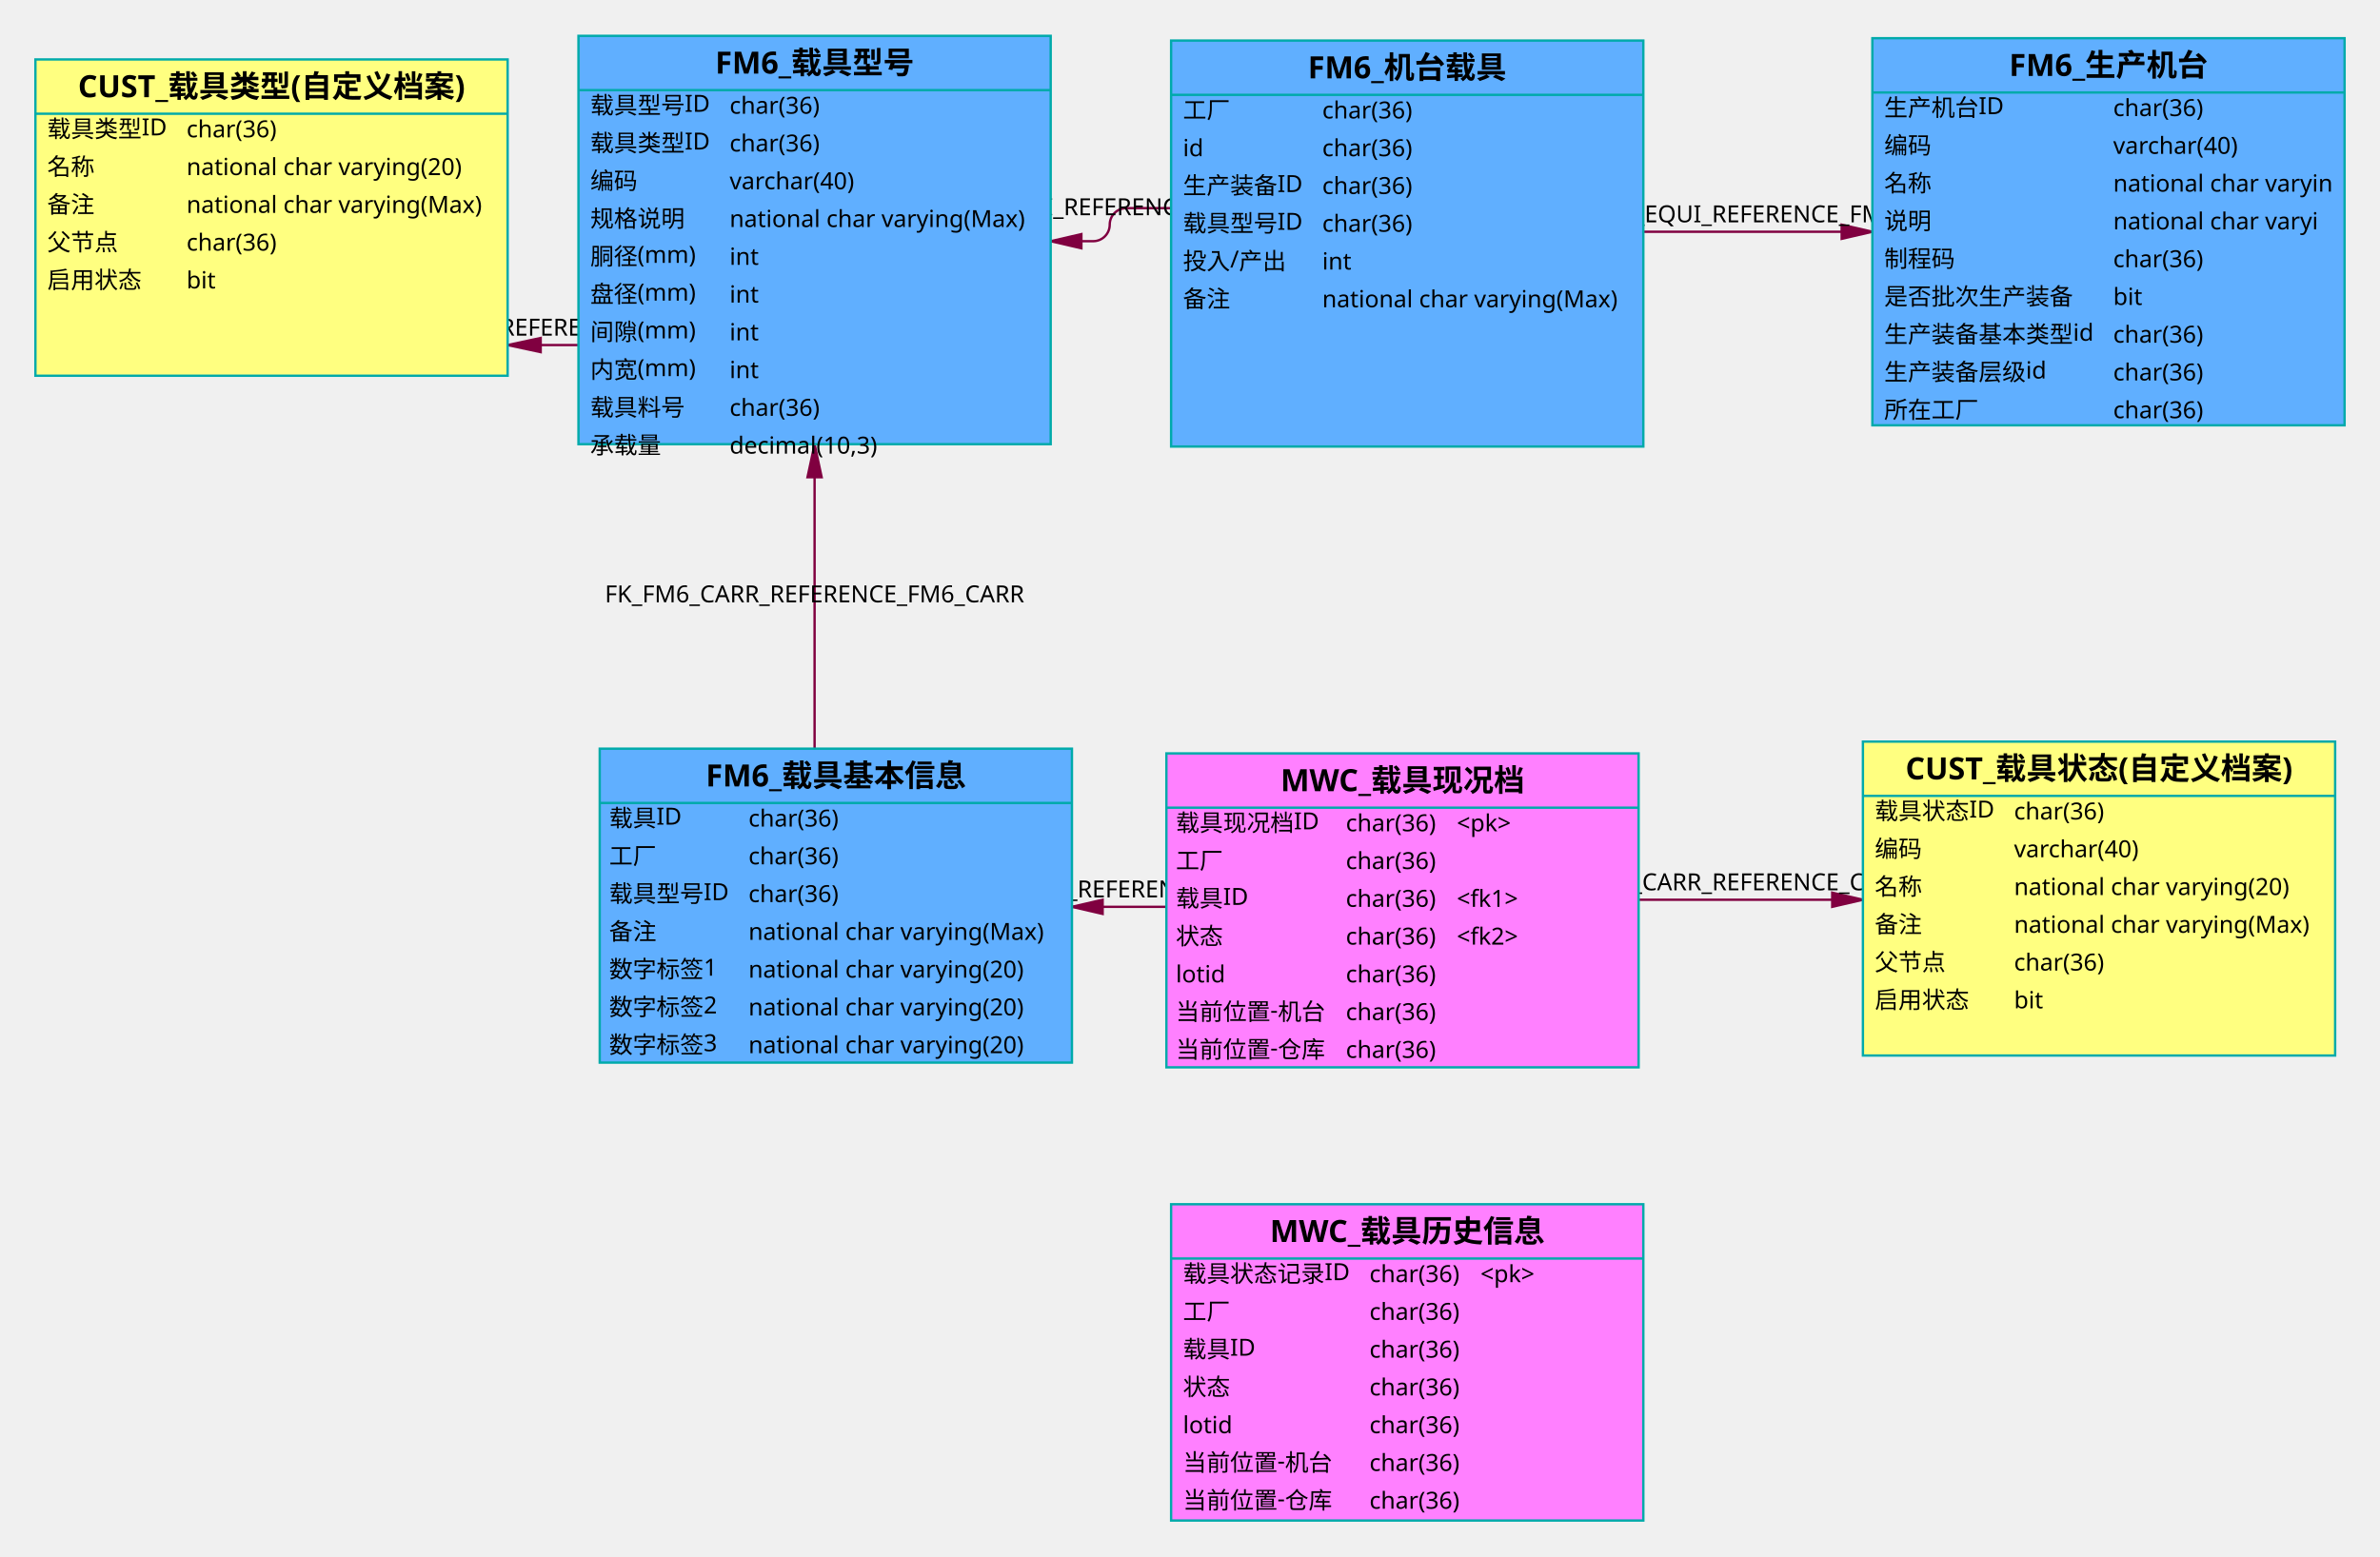
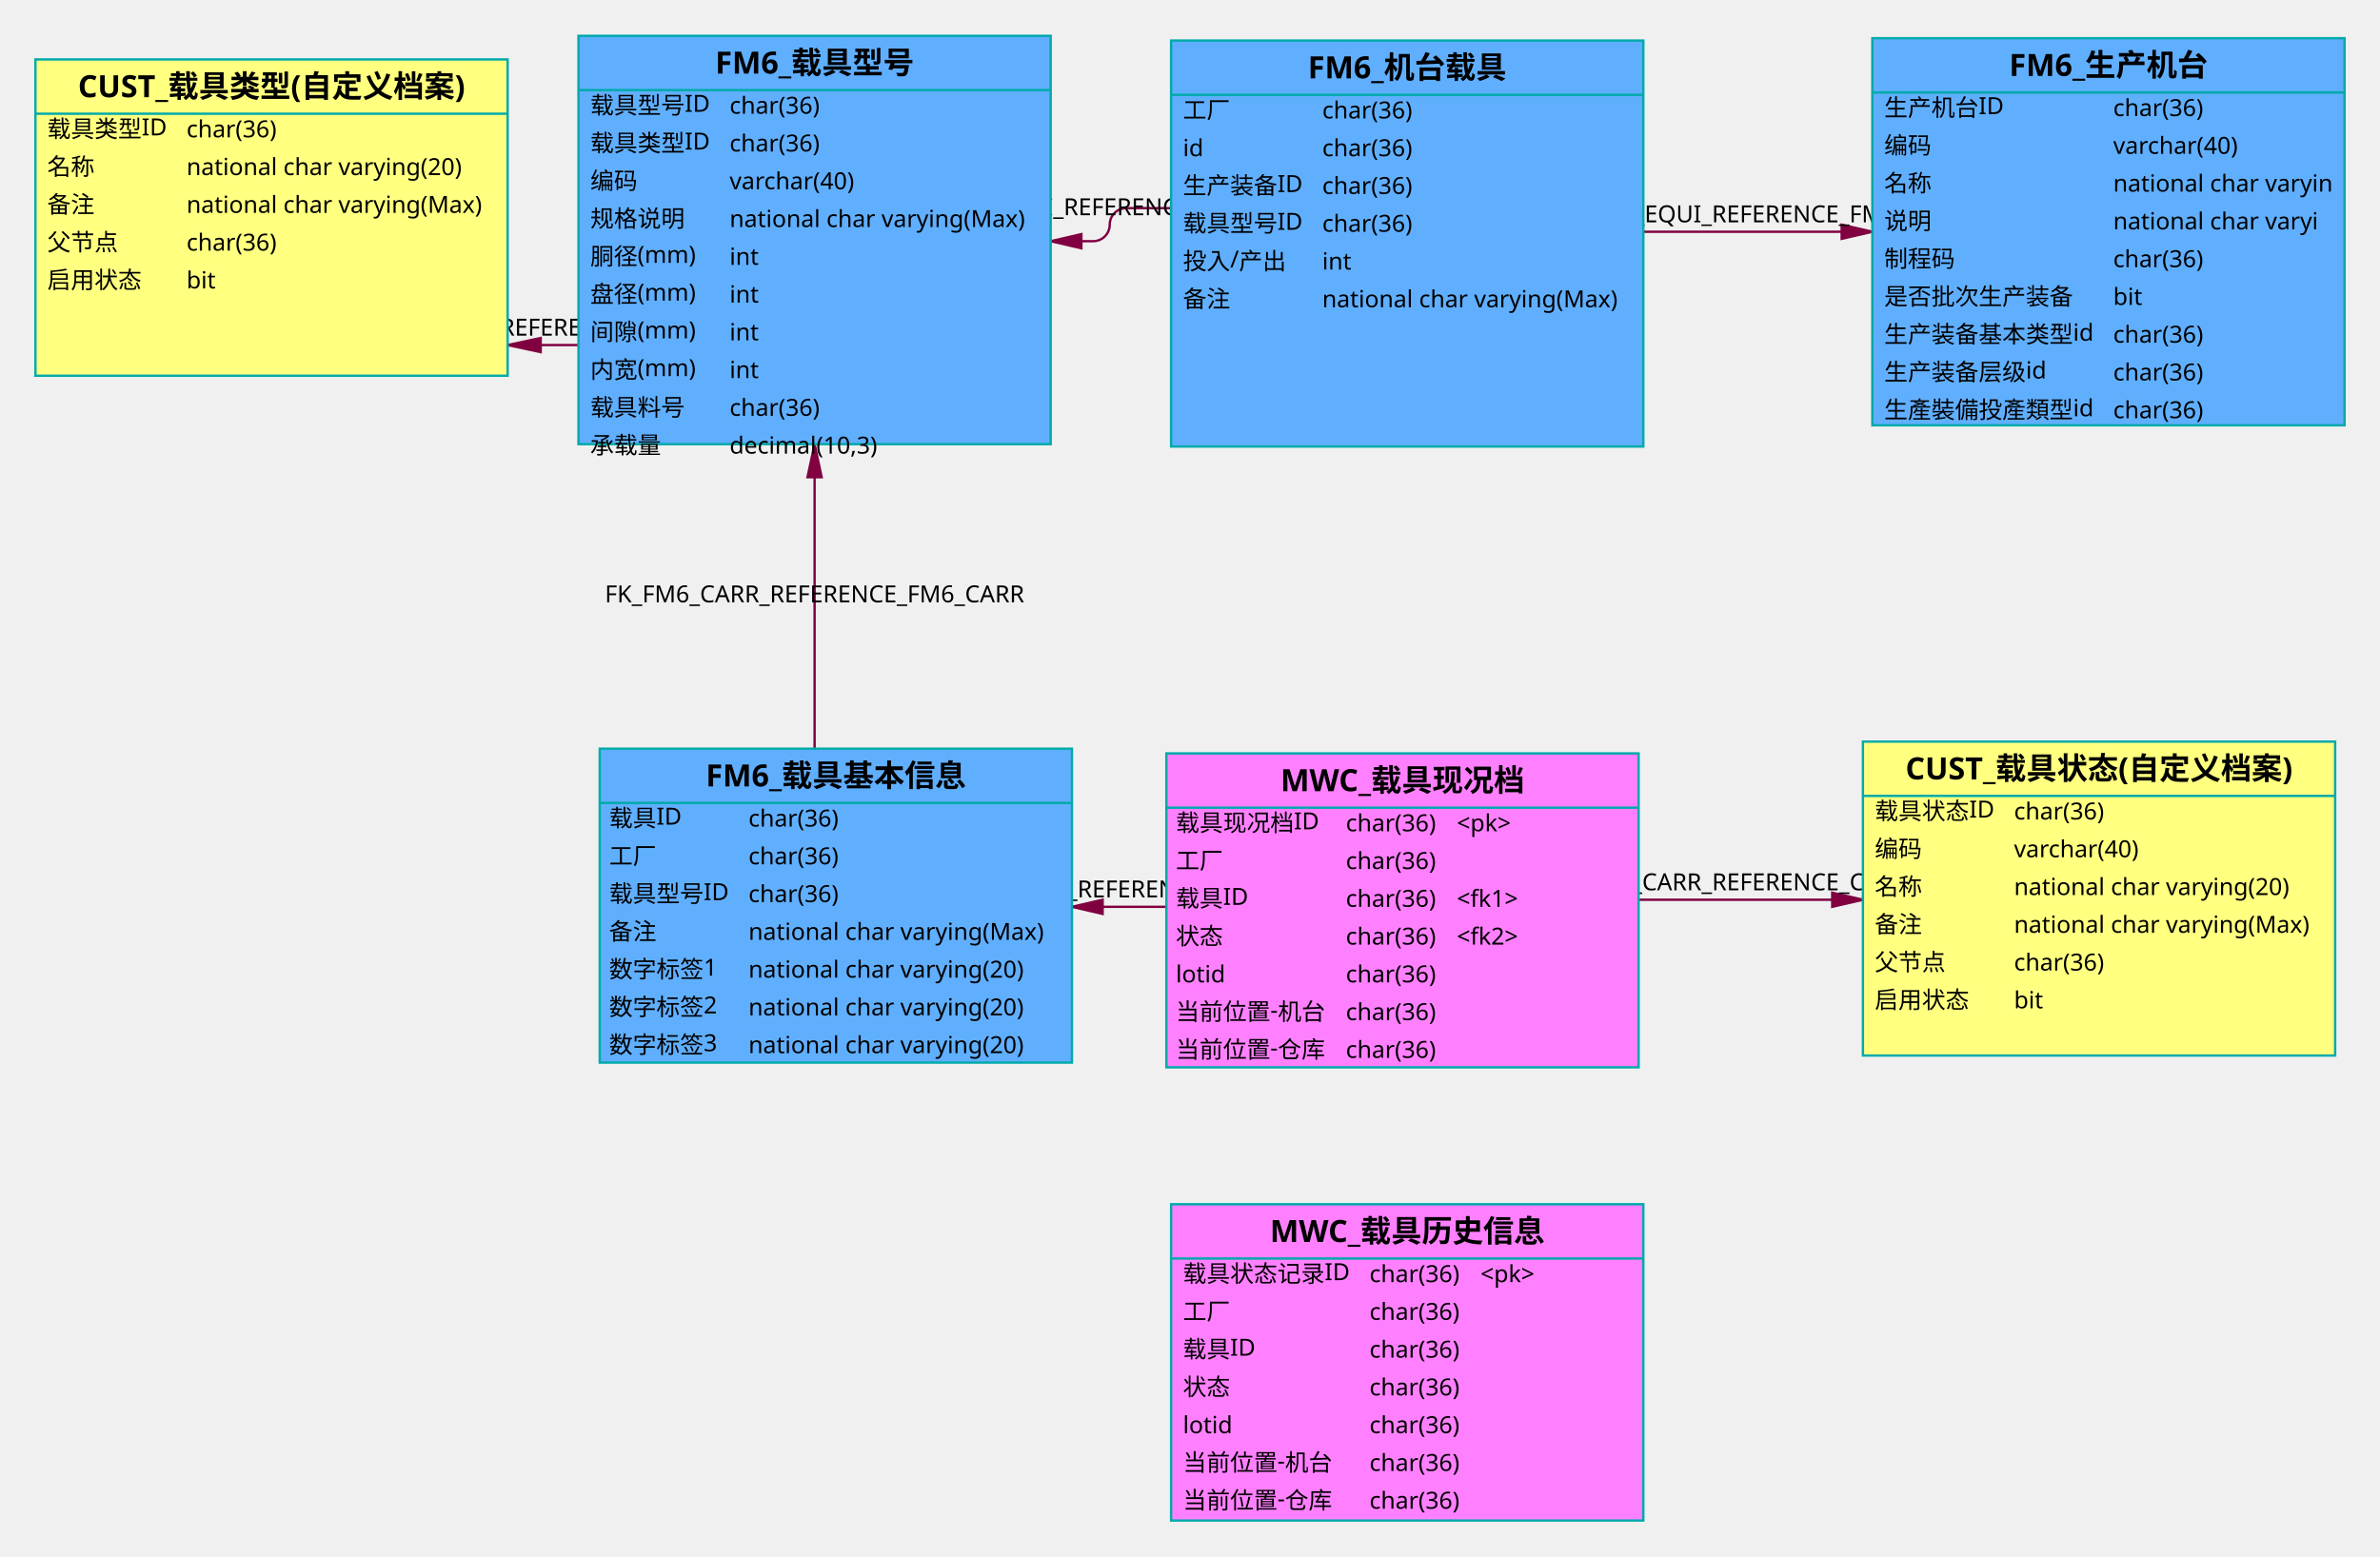
<svg xmlns="http://www.w3.org/2000/svg" xmlns:xlink="http://www.w3.org/1999/xlink" width="266mm" height="174mm" version="1.1" viewBox="0 0 1008 659">
-   <a target="_parent" xlink:href="Fact46.htm#39">
+   <a target="_parent" xlink:href="Fact58.htm#53">
    <polyline fill="none" points="245,146 215,146" stroke="#800040" stroke-width="1" />
    <polygon fill="#800040" points="215,146 229,143 229,149" stroke="#800040" stroke-width="1" stroke-linejoin="miter" />
    <text x="230" y="142" fill="#000000" font-size="10" font-family="'Arial Unicode MS','新宋体'" text-anchor="middle">FK_FM6_CARR_REFERENCE_CUST_CAR</text>
  </a>
-   <a target="_parent" xlink:href="Fact49.htm#57">
+   <a target="_parent" xlink:href="Fact61.htm#71">
    <polyline fill="none" points="494,384 454,384" stroke="#800040" stroke-width="1" />
    <polygon fill="#800040" points="454,384 467,381 467,387" stroke="#800040" stroke-width="1" stroke-linejoin="miter" />
    <text x="473" y="380" fill="#000000" font-size="10" font-family="'Arial Unicode MS','新宋体'" text-anchor="middle">FK_MWC_CARR_REFERENCE_FM6_CARR</text>
  </a>
-   <a target="_parent" xlink:href="Fact51.htm#69">
+   <a target="_parent" xlink:href="Fact63.htm#83">
    <polyline fill="none" points="694,381 789,381" stroke="#800040" stroke-width="1" />
    <polygon fill="#800040" points="789,381 776,384 776,378" stroke="#800040" stroke-width="1" stroke-linejoin="miter" />
    <text x="741" y="377" fill="#000000" font-size="10" font-family="'Arial Unicode MS','新宋体'" text-anchor="middle">FK_MWC_CARR_REFERENCE_CUST_CAR</text>
  </a>
-   <a target="_parent" xlink:href="Fact53.htm#81">
+   <a target="_parent" xlink:href="Fact65.htm#95">
    <path d="M496,88 L477,88 A7,7 0 0,0 470,95 L470,95 A7,7 0 0,1 463,102 L445,102" fill="none" stroke="#800040" stroke-width="1" />
    <polygon fill="#800040" points="445,102 458,99 458,105" stroke="#800040" stroke-width="1" stroke-linejoin="miter" />
    <text x="470" y="91" fill="#000000" font-size="10" font-family="'Arial Unicode MS','新宋体'" text-anchor="middle">FK_FM6_EQUI_REFERENCE_FM6_CARR</text>
  </a>
-   <a target="_parent" xlink:href="Fact54.htm#87">
+   <a target="_parent" xlink:href="Fact66.htm#101">
    <polyline fill="none" points="696,98 793,98" stroke="#800040" stroke-width="1" />
    <polygon fill="#800040" points="793,98 780,101 780,95" stroke="#800040" stroke-width="1" stroke-linejoin="miter" />
    <text x="744" y="94" fill="#000000" font-size="10" font-family="'Arial Unicode MS','新宋体'" text-anchor="middle">FK_FM6_EQUI_REFERENCE_FM6_EQUI</text>
  </a>
-   <a target="_parent" xlink:href="Fact47.htm#45">
+   <a target="_parent" xlink:href="Fact59.htm#59">
    <polyline fill="none" points="345,317 345,188" stroke="#800040" stroke-width="1" />
    <polygon fill="#800040" points="345,188 348,202 342,202" stroke="#800040" stroke-width="1" stroke-linejoin="miter" />
    <text x="345" y="255" fill="#000000" font-size="10" font-family="'Arial Unicode MS','新宋体'" text-anchor="middle">FK_FM6_CARR_REFERENCE_FM6_CARR</text>
  </a>
-   <a target="_parent" xlink:href="Fact19.htm#268">
+   <a target="_parent" xlink:href="Fact24.htm#472">
    <rect x="15" y="25" fill="#ffffff" width="0" height="0" stroke="none" stroke-width="0" />
    <rect x="15" y="25" fill="#ffff80" width="200" height="134" stroke="#00aaaa" stroke-width="1" />
    <text x="115" y="41" fill="#000000" font-size="13" font-family="'Arial Unicode MS','微软雅黑'" font-weight="bold" text-anchor="middle">CUST_载具类型(自定义档案)</text>
    <line x1="15" x2="215" y1="48" y2="48" stroke="#00aaaa" stroke-width="1" />
    <text x="20" y="58" fill="#000000" font-size="10" font-family="'Arial Unicode MS','微软雅黑'" text-anchor="start">载具类型ID</text>
    <text x="20" y="74" fill="#000000" font-size="10" font-family="'Arial Unicode MS','微软雅黑'" text-anchor="start">名称</text>
    <text x="20" y="90" fill="#000000" font-size="10" font-family="'Arial Unicode MS','微软雅黑'" text-anchor="start">备注</text>
    <text x="20" y="106" fill="#000000" font-size="10" font-family="'Arial Unicode MS','微软雅黑'" text-anchor="start">父节点</text>
    <text x="20" y="122" fill="#000000" font-size="10" font-family="'Arial Unicode MS','微软雅黑'" text-anchor="start">启用状态</text>
    <text x="79" y="58" fill="#000000" font-size="10" font-family="'Arial Unicode MS','微软雅黑'" text-anchor="start">char(36)</text>
    <text x="79" y="74" fill="#000000" font-size="10" font-family="'Arial Unicode MS','微软雅黑'" text-anchor="start">national char varying(20)</text>
    <text x="79" y="90" fill="#000000" font-size="10" font-family="'Arial Unicode MS','微软雅黑'" text-anchor="start">national char varying(Max)</text>
    <text x="79" y="106" fill="#000000" font-size="10" font-family="'Arial Unicode MS','微软雅黑'" text-anchor="start">char(36)</text>
    <text x="79" y="122" fill="#000000" font-size="10" font-family="'Arial Unicode MS','微软雅黑'" text-anchor="start">bit</text>
  </a>
-   <a target="_parent" xlink:href="Fact33.htm#1189">
+   <a target="_parent" xlink:href="Fact38.htm#1400">
    <rect x="245" y="15" fill="#ffffff" width="0" height="0" stroke="none" stroke-width="0" />
    <rect x="245" y="15" fill="#60afff" width="200" height="173" stroke="#00aaaa" stroke-width="1" />
    <text x="345" y="31" fill="#000000" font-size="13" font-family="'Arial Unicode MS','微软雅黑'" font-weight="bold" text-anchor="middle">FM6_载具型号</text>
    <line x1="245" x2="445" y1="38" y2="38" stroke="#00aaaa" stroke-width="1" />
    <text x="250" y="48" fill="#000000" font-size="10" font-family="'Arial Unicode MS','微软雅黑'" text-anchor="start">载具型号ID</text>
    <text x="250" y="64" fill="#000000" font-size="10" font-family="'Arial Unicode MS','微软雅黑'" text-anchor="start">载具类型ID</text>
    <text x="250" y="80" fill="#000000" font-size="10" font-family="'Arial Unicode MS','微软雅黑'" text-anchor="start">编码</text>
    <text x="250" y="96" fill="#000000" font-size="10" font-family="'Arial Unicode MS','微软雅黑'" text-anchor="start">规格说明</text>
    <text x="250" y="112" fill="#000000" font-size="10" font-family="'Arial Unicode MS','微软雅黑'" text-anchor="start">胴径(mm)</text>
    <text x="250" y="128" fill="#000000" font-size="10" font-family="'Arial Unicode MS','微软雅黑'" text-anchor="start">盘径(mm)</text>
    <text x="250" y="144" fill="#000000" font-size="10" font-family="'Arial Unicode MS','微软雅黑'" text-anchor="start">间隙(mm)</text>
    <text x="250" y="160" fill="#000000" font-size="10" font-family="'Arial Unicode MS','微软雅黑'" text-anchor="start">内宽(mm)</text>
    <text x="250" y="176" fill="#000000" font-size="10" font-family="'Arial Unicode MS','微软雅黑'" text-anchor="start">载具料号</text>
    <text x="250" y="192" fill="#000000" font-size="10" font-family="'Arial Unicode MS','微软雅黑'" text-anchor="start">承载量</text>
    <text x="309" y="48" fill="#000000" font-size="10" font-family="'Arial Unicode MS','微软雅黑'" text-anchor="start">char(36)</text>
    <text x="309" y="64" fill="#000000" font-size="10" font-family="'Arial Unicode MS','微软雅黑'" text-anchor="start">char(36)</text>
    <text x="309" y="80" fill="#000000" font-size="10" font-family="'Arial Unicode MS','微软雅黑'" text-anchor="start">varchar(40)</text>
    <text x="309" y="96" fill="#000000" font-size="10" font-family="'Arial Unicode MS','微软雅黑'" text-anchor="start">national char varying(Max)</text>
    <text x="309" y="112" fill="#000000" font-size="10" font-family="'Arial Unicode MS','微软雅黑'" text-anchor="start">int</text>
    <text x="309" y="128" fill="#000000" font-size="10" font-family="'Arial Unicode MS','微软雅黑'" text-anchor="start">int</text>
    <text x="309" y="144" fill="#000000" font-size="10" font-family="'Arial Unicode MS','微软雅黑'" text-anchor="start">int</text>
    <text x="309" y="160" fill="#000000" font-size="10" font-family="'Arial Unicode MS','微软雅黑'" text-anchor="start">int</text>
    <text x="309" y="176" fill="#000000" font-size="10" font-family="'Arial Unicode MS','微软雅黑'" text-anchor="start">char(36)</text>
    <text x="309" y="192" fill="#000000" font-size="10" font-family="'Arial Unicode MS','微软雅黑'" text-anchor="start">decimal(10,3)</text>
  </a>
-   <a target="_parent" xlink:href="Fact18.htm#214">
+   <a target="_parent" xlink:href="Fact23.htm#418">
    <rect x="789" y="314" fill="#ffffff" width="0" height="0" stroke="none" stroke-width="0" />
    <rect x="789" y="314" fill="#ffff80" width="200" height="133" stroke="#00aaaa" stroke-width="1" />
    <text x="889" y="330" fill="#000000" font-size="13" font-family="'Arial Unicode MS','微软雅黑'" font-weight="bold" text-anchor="middle">CUST_载具状态(自定义档案)</text>
    <line x1="789" x2="989" y1="337" y2="337" stroke="#00aaaa" stroke-width="1" />
    <text x="794" y="347" fill="#000000" font-size="10" font-family="'Arial Unicode MS','微软雅黑'" text-anchor="start">载具状态ID</text>
    <text x="794" y="363" fill="#000000" font-size="10" font-family="'Arial Unicode MS','微软雅黑'" text-anchor="start">编码</text>
    <text x="794" y="379" fill="#000000" font-size="10" font-family="'Arial Unicode MS','微软雅黑'" text-anchor="start">名称</text>
    <text x="794" y="395" fill="#000000" font-size="10" font-family="'Arial Unicode MS','微软雅黑'" text-anchor="start">备注</text>
    <text x="794" y="411" fill="#000000" font-size="10" font-family="'Arial Unicode MS','微软雅黑'" text-anchor="start">父节点</text>
    <text x="794" y="427" fill="#000000" font-size="10" font-family="'Arial Unicode MS','微软雅黑'" text-anchor="start">启用状态</text>
    <text x="853" y="347" fill="#000000" font-size="10" font-family="'Arial Unicode MS','微软雅黑'" text-anchor="start">char(36)</text>
    <text x="853" y="363" fill="#000000" font-size="10" font-family="'Arial Unicode MS','微软雅黑'" text-anchor="start">varchar(40)</text>
    <text x="853" y="379" fill="#000000" font-size="10" font-family="'Arial Unicode MS','微软雅黑'" text-anchor="start">national char varying(20)</text>
    <text x="853" y="395" fill="#000000" font-size="10" font-family="'Arial Unicode MS','微软雅黑'" text-anchor="start">national char varying(Max)</text>
    <text x="853" y="411" fill="#000000" font-size="10" font-family="'Arial Unicode MS','微软雅黑'" text-anchor="start">char(36)</text>
    <text x="853" y="427" fill="#000000" font-size="10" font-family="'Arial Unicode MS','微软雅黑'" text-anchor="start">bit</text>
  </a>
-   <a target="_parent" xlink:href="Fact34.htm#1274">
+   <a target="_parent" xlink:href="Fact39.htm#1485">
    <rect x="254" y="317" fill="#ffffff" width="0" height="0" stroke="none" stroke-width="0" />
    <rect x="254" y="317" fill="#60afff" width="200" height="133" stroke="#00aaaa" stroke-width="1" />
    <text x="354" y="333" fill="#000000" font-size="13" font-family="'Arial Unicode MS','微软雅黑'" font-weight="bold" text-anchor="middle">FM6_载具基本信息</text>
    <line x1="254" x2="454" y1="340" y2="340" stroke="#00aaaa" stroke-width="1" />
    <text x="258" y="350" fill="#000000" font-size="10" font-family="'Arial Unicode MS','微软雅黑'" text-anchor="start">载具ID</text>
    <text x="258" y="366" fill="#000000" font-size="10" font-family="'Arial Unicode MS','微软雅黑'" text-anchor="start">工厂</text>
    <text x="258" y="382" fill="#000000" font-size="10" font-family="'Arial Unicode MS','微软雅黑'" text-anchor="start">载具型号ID</text>
    <text x="258" y="398" fill="#000000" font-size="10" font-family="'Arial Unicode MS','微软雅黑'" text-anchor="start">备注</text>
    <text x="258" y="414" fill="#000000" font-size="10" font-family="'Arial Unicode MS','微软雅黑'" text-anchor="start">数字标签1</text>
    <text x="258" y="430" fill="#000000" font-size="10" font-family="'Arial Unicode MS','微软雅黑'" text-anchor="start">数字标签2</text>
    <text x="258" y="446" fill="#000000" font-size="10" font-family="'Arial Unicode MS','微软雅黑'" text-anchor="start">数字标签3</text>
    <text x="317" y="350" fill="#000000" font-size="10" font-family="'Arial Unicode MS','微软雅黑'" text-anchor="start">char(36)</text>
    <text x="317" y="366" fill="#000000" font-size="10" font-family="'Arial Unicode MS','微软雅黑'" text-anchor="start">char(36)</text>
    <text x="317" y="382" fill="#000000" font-size="10" font-family="'Arial Unicode MS','微软雅黑'" text-anchor="start">char(36)</text>
    <text x="317" y="398" fill="#000000" font-size="10" font-family="'Arial Unicode MS','微软雅黑'" text-anchor="start">national char varying(Max)</text>
    <text x="317" y="414" fill="#000000" font-size="10" font-family="'Arial Unicode MS','微软雅黑'" text-anchor="start">national char varying(20)</text>
    <text x="317" y="430" fill="#000000" font-size="10" font-family="'Arial Unicode MS','微软雅黑'" text-anchor="start">national char varying(20)</text>
    <text x="317" y="446" fill="#000000" font-size="10" font-family="'Arial Unicode MS','微软雅黑'" text-anchor="start">national char varying(20)</text>
  </a>
-   <a target="_parent" xlink:href="Fact39.htm#1690">
+   <a target="_parent" xlink:href="Fact49.htm#2375">
    <rect x="494" y="319" fill="#ffffff" width="0" height="0" stroke="none" stroke-width="0" />
    <rect x="494" y="319" fill="#ff80ff" width="200" height="133" stroke="#00aaaa" stroke-width="1" />
    <text x="594" y="335" fill="#000000" font-size="13" font-family="'Arial Unicode MS','微软雅黑'" font-weight="bold" text-anchor="middle">MWC_载具现况档</text>
    <line x1="494" x2="694" y1="342" y2="342" stroke="#00aaaa" stroke-width="1" />
    <text x="498" y="352" fill="#000000" font-size="10" font-family="'Arial Unicode MS','微软雅黑'" text-anchor="start">载具现况档ID</text>
    <text x="498" y="368" fill="#000000" font-size="10" font-family="'Arial Unicode MS','微软雅黑'" text-anchor="start">工厂</text>
    <text x="498" y="384" fill="#000000" font-size="10" font-family="'Arial Unicode MS','微软雅黑'" text-anchor="start">载具ID</text>
    <text x="498" y="400" fill="#000000" font-size="10" font-family="'Arial Unicode MS','微软雅黑'" text-anchor="start">状态</text>
    <text x="498" y="416" fill="#000000" font-size="10" font-family="'Arial Unicode MS','微软雅黑'" text-anchor="start">lotid</text>
    <text x="498" y="432" fill="#000000" font-size="10" font-family="'Arial Unicode MS','微软雅黑'" text-anchor="start">当前位置-机台</text>
    <text x="498" y="448" fill="#000000" font-size="10" font-family="'Arial Unicode MS','微软雅黑'" text-anchor="start">当前位置-仓库</text>
    <text x="570" y="352" fill="#000000" font-size="10" font-family="'Arial Unicode MS','微软雅黑'" text-anchor="start">char(36)</text>
    <text x="570" y="368" fill="#000000" font-size="10" font-family="'Arial Unicode MS','微软雅黑'" text-anchor="start">char(36)</text>
    <text x="570" y="384" fill="#000000" font-size="10" font-family="'Arial Unicode MS','微软雅黑'" text-anchor="start">char(36)</text>
    <text x="570" y="400" fill="#000000" font-size="10" font-family="'Arial Unicode MS','微软雅黑'" text-anchor="start">char(36)</text>
    <text x="570" y="416" fill="#000000" font-size="10" font-family="'Arial Unicode MS','微软雅黑'" text-anchor="start">char(36)</text>
    <text x="570" y="432" fill="#000000" font-size="10" font-family="'Arial Unicode MS','微软雅黑'" text-anchor="start">char(36)</text>
    <text x="570" y="448" fill="#000000" font-size="10" font-family="'Arial Unicode MS','微软雅黑'" text-anchor="start">char(36)</text>
    <text x="617" y="352" fill="#000000" font-size="10" font-family="'Arial Unicode MS','微软雅黑'" text-anchor="start">&lt;pk&gt;</text>
    <text x="617" y="384" fill="#000000" font-size="10" font-family="'Arial Unicode MS','微软雅黑'" text-anchor="start">&lt;fk1&gt;</text>
    <text x="617" y="400" fill="#000000" font-size="10" font-family="'Arial Unicode MS','微软雅黑'" text-anchor="start">&lt;fk2&gt;</text>
  </a>
-   <a target="_parent" xlink:href="Fact38.htm#1621">
+   <a target="_parent" xlink:href="Fact48.htm#2306">
    <rect x="496" y="510" fill="#ffffff" width="0" height="0" stroke="none" stroke-width="0" />
    <rect x="496" y="510" fill="#ff80ff" width="200" height="134" stroke="#00aaaa" stroke-width="1" />
    <text x="596" y="526" fill="#000000" font-size="13" font-family="'Arial Unicode MS','微软雅黑'" font-weight="bold" text-anchor="middle">MWC_载具历史信息</text>
    <line x1="496" x2="696" y1="533" y2="533" stroke="#00aaaa" stroke-width="1" />
    <text x="501" y="543" fill="#000000" font-size="10" font-family="'Arial Unicode MS','微软雅黑'" text-anchor="start">载具状态记录ID</text>
    <text x="501" y="559" fill="#000000" font-size="10" font-family="'Arial Unicode MS','微软雅黑'" text-anchor="start">工厂</text>
    <text x="501" y="575" fill="#000000" font-size="10" font-family="'Arial Unicode MS','微软雅黑'" text-anchor="start">载具ID</text>
    <text x="501" y="591" fill="#000000" font-size="10" font-family="'Arial Unicode MS','微软雅黑'" text-anchor="start">状态</text>
    <text x="501" y="607" fill="#000000" font-size="10" font-family="'Arial Unicode MS','微软雅黑'" text-anchor="start">lotid</text>
    <text x="501" y="623" fill="#000000" font-size="10" font-family="'Arial Unicode MS','微软雅黑'" text-anchor="start">当前位置-机台</text>
    <text x="501" y="639" fill="#000000" font-size="10" font-family="'Arial Unicode MS','微软雅黑'" text-anchor="start">当前位置-仓库</text>
    <text x="580" y="543" fill="#000000" font-size="10" font-family="'Arial Unicode MS','微软雅黑'" text-anchor="start">char(36)</text>
    <text x="580" y="559" fill="#000000" font-size="10" font-family="'Arial Unicode MS','微软雅黑'" text-anchor="start">char(36)</text>
    <text x="580" y="575" fill="#000000" font-size="10" font-family="'Arial Unicode MS','微软雅黑'" text-anchor="start">char(36)</text>
    <text x="580" y="591" fill="#000000" font-size="10" font-family="'Arial Unicode MS','微软雅黑'" text-anchor="start">char(36)</text>
    <text x="580" y="607" fill="#000000" font-size="10" font-family="'Arial Unicode MS','微软雅黑'" text-anchor="start">char(36)</text>
    <text x="580" y="623" fill="#000000" font-size="10" font-family="'Arial Unicode MS','微软雅黑'" text-anchor="start">char(36)</text>
    <text x="580" y="639" fill="#000000" font-size="10" font-family="'Arial Unicode MS','微软雅黑'" text-anchor="start">char(36)</text>
    <text x="627" y="543" fill="#000000" font-size="10" font-family="'Arial Unicode MS','微软雅黑'" text-anchor="start">&lt;pk&gt;</text>
  </a>
-   <a target="_parent" xlink:href="Fact30.htm#987">
+   <a target="_parent" xlink:href="Fact35.htm#1191">
    <rect x="793" y="16" fill="#ffffff" width="0" height="0" stroke="none" stroke-width="0" />
    <rect x="793" y="16" fill="#60afff" width="200" height="164" stroke="#00aaaa" stroke-width="1" />
    <text x="893" y="32" fill="#000000" font-size="13" font-family="'Arial Unicode MS','微软雅黑'" font-weight="bold" text-anchor="middle">FM6_生产机台</text>
    <line x1="793" x2="993" y1="39" y2="39" stroke="#00aaaa" stroke-width="1" />
    <text x="798" y="49" fill="#000000" font-size="10" font-family="'Arial Unicode MS','微软雅黑'" text-anchor="start">生产机台ID</text>
    <text x="798" y="65" fill="#000000" font-size="10" font-family="'Arial Unicode MS','微软雅黑'" text-anchor="start">编码</text>
    <text x="798" y="81" fill="#000000" font-size="10" font-family="'Arial Unicode MS','微软雅黑'" text-anchor="start">名称</text>
    <text x="798" y="97" fill="#000000" font-size="10" font-family="'Arial Unicode MS','微软雅黑'" text-anchor="start">说明</text>
    <text x="798" y="113" fill="#000000" font-size="10" font-family="'Arial Unicode MS','微软雅黑'" text-anchor="start">制程码</text>
    <text x="798" y="129" fill="#000000" font-size="10" font-family="'Arial Unicode MS','微软雅黑'" text-anchor="start">是否批次生产装备</text>
    <text x="798" y="145" fill="#000000" font-size="10" font-family="'Arial Unicode MS','微软雅黑'" text-anchor="start">生产装备基本类型id</text>
    <text x="798" y="161" fill="#000000" font-size="10" font-family="'Arial Unicode MS','微软雅黑'" text-anchor="start">生产装备层级id</text>
-     <text x="798" y="177" fill="#000000" font-size="10" font-family="'Arial Unicode MS','微软雅黑'" text-anchor="start">所在工厂</text>
+     <text x="798" y="177" fill="#000000" font-size="10" font-family="'Arial Unicode MS','微软雅黑'" text-anchor="start">生產裝備投產類型id</text>
    <text x="895" y="49" fill="#000000" font-size="10" font-family="'Arial Unicode MS','微软雅黑'" text-anchor="start">char(36)</text>
    <text x="895" y="65" fill="#000000" font-size="10" font-family="'Arial Unicode MS','微软雅黑'" text-anchor="start">varchar(40)</text>
    <text x="895" y="81" fill="#000000" font-size="10" font-family="'Arial Unicode MS','微软雅黑'" text-anchor="start">national char varyin</text>
    <text x="895" y="97" fill="#000000" font-size="10" font-family="'Arial Unicode MS','微软雅黑'" text-anchor="start">national char varyi</text>
    <text x="895" y="113" fill="#000000" font-size="10" font-family="'Arial Unicode MS','微软雅黑'" text-anchor="start">char(36)</text>
    <text x="895" y="129" fill="#000000" font-size="10" font-family="'Arial Unicode MS','微软雅黑'" text-anchor="start">bit</text>
    <text x="895" y="145" fill="#000000" font-size="10" font-family="'Arial Unicode MS','微软雅黑'" text-anchor="start">char(36)</text>
    <text x="895" y="161" fill="#000000" font-size="10" font-family="'Arial Unicode MS','微软雅黑'" text-anchor="start">char(36)</text>
    <text x="895" y="177" fill="#000000" font-size="10" font-family="'Arial Unicode MS','微软雅黑'" text-anchor="start">char(36)</text>
  </a>
-   <a target="_parent" xlink:href="Fact29.htm#932">
+   <a target="_parent" xlink:href="Fact34.htm#1136">
    <rect x="496" y="17" fill="#ffffff" width="0" height="0" stroke="none" stroke-width="0" />
    <rect x="496" y="17" fill="#60afff" width="200" height="172" stroke="#00aaaa" stroke-width="1" />
    <text x="596" y="33" fill="#000000" font-size="13" font-family="'Arial Unicode MS','微软雅黑'" font-weight="bold" text-anchor="middle">FM6_机台载具</text>
    <line x1="496" x2="696" y1="40" y2="40" stroke="#00aaaa" stroke-width="1" />
    <text x="501" y="50" fill="#000000" font-size="10" font-family="'Arial Unicode MS','微软雅黑'" text-anchor="start">工厂</text>
    <text x="501" y="66" fill="#000000" font-size="10" font-family="'Arial Unicode MS','微软雅黑'" text-anchor="start">id</text>
    <text x="501" y="82" fill="#000000" font-size="10" font-family="'Arial Unicode MS','微软雅黑'" text-anchor="start">生产装备ID</text>
    <text x="501" y="98" fill="#000000" font-size="10" font-family="'Arial Unicode MS','微软雅黑'" text-anchor="start">载具型号ID</text>
    <text x="501" y="114" fill="#000000" font-size="10" font-family="'Arial Unicode MS','微软雅黑'" text-anchor="start">投入/产出</text>
    <text x="501" y="130" fill="#000000" font-size="10" font-family="'Arial Unicode MS','微软雅黑'" text-anchor="start">备注</text>
    <text x="560" y="50" fill="#000000" font-size="10" font-family="'Arial Unicode MS','微软雅黑'" text-anchor="start">char(36)</text>
    <text x="560" y="66" fill="#000000" font-size="10" font-family="'Arial Unicode MS','微软雅黑'" text-anchor="start">char(36)</text>
    <text x="560" y="82" fill="#000000" font-size="10" font-family="'Arial Unicode MS','微软雅黑'" text-anchor="start">char(36)</text>
    <text x="560" y="98" fill="#000000" font-size="10" font-family="'Arial Unicode MS','微软雅黑'" text-anchor="start">char(36)</text>
    <text x="560" y="114" fill="#000000" font-size="10" font-family="'Arial Unicode MS','微软雅黑'" text-anchor="start">int</text>
    <text x="560" y="130" fill="#000000" font-size="10" font-family="'Arial Unicode MS','微软雅黑'" text-anchor="start">national char varying(Max)</text>
  </a>
</svg>
